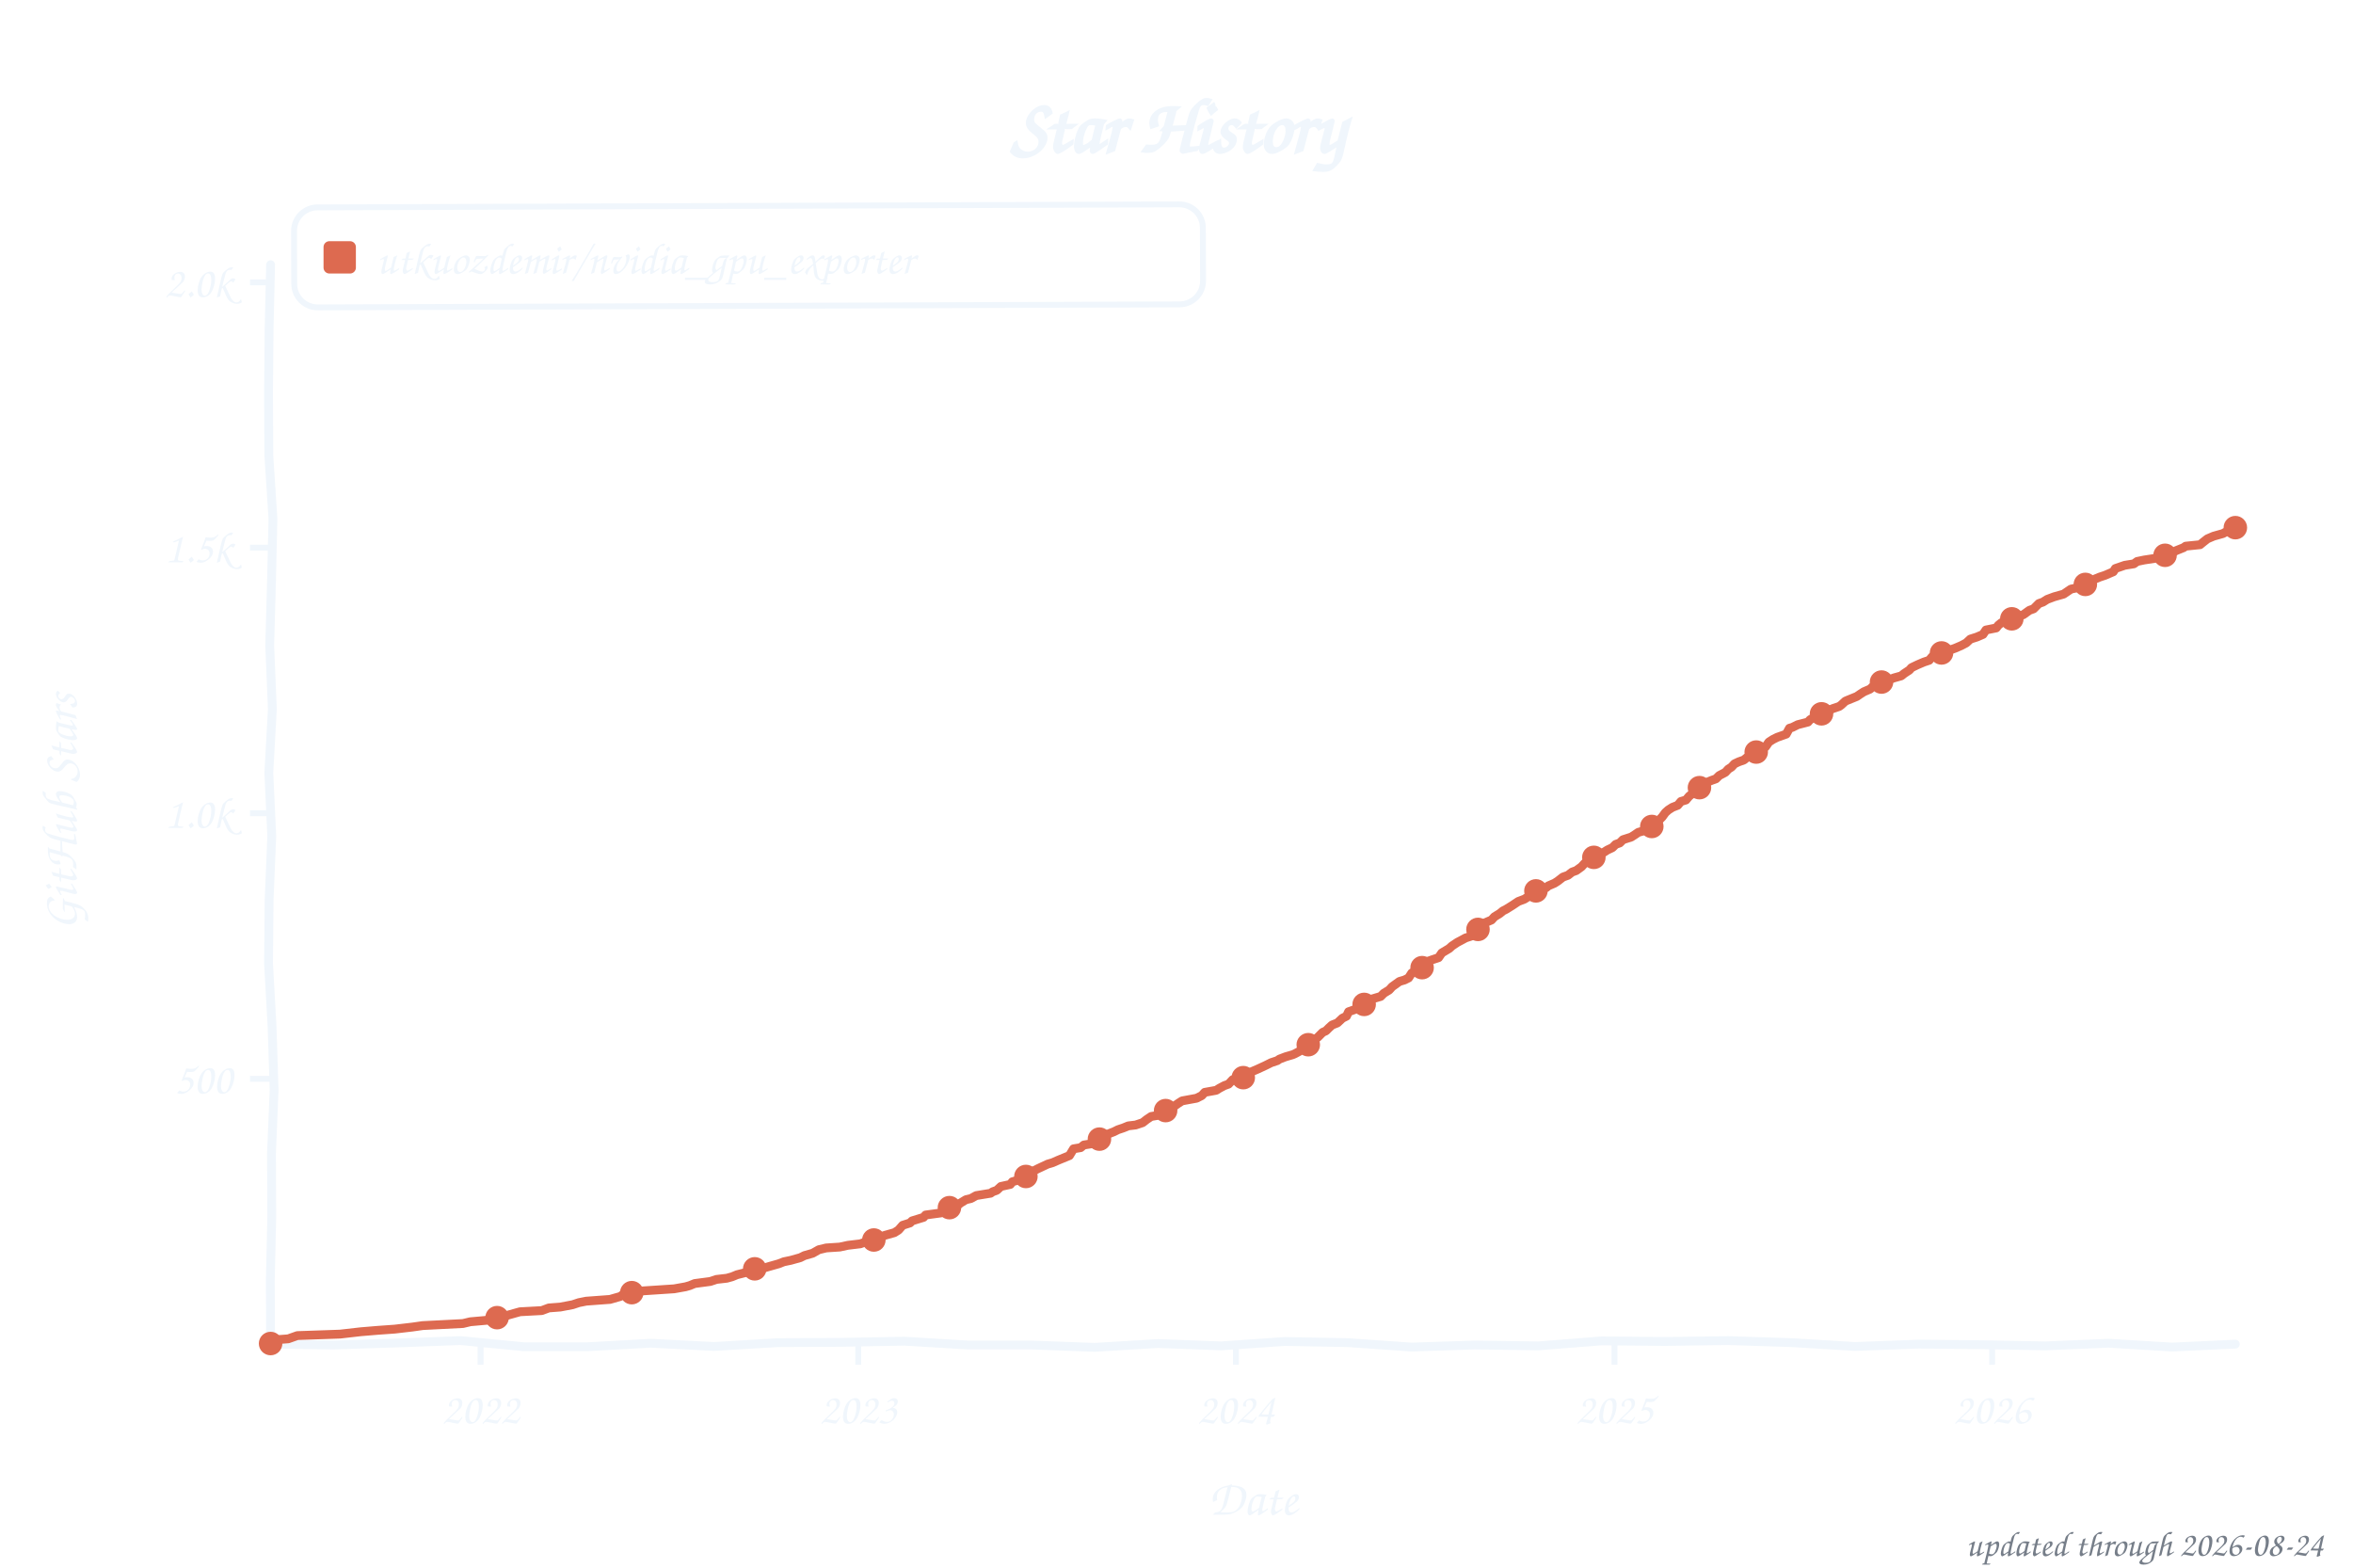
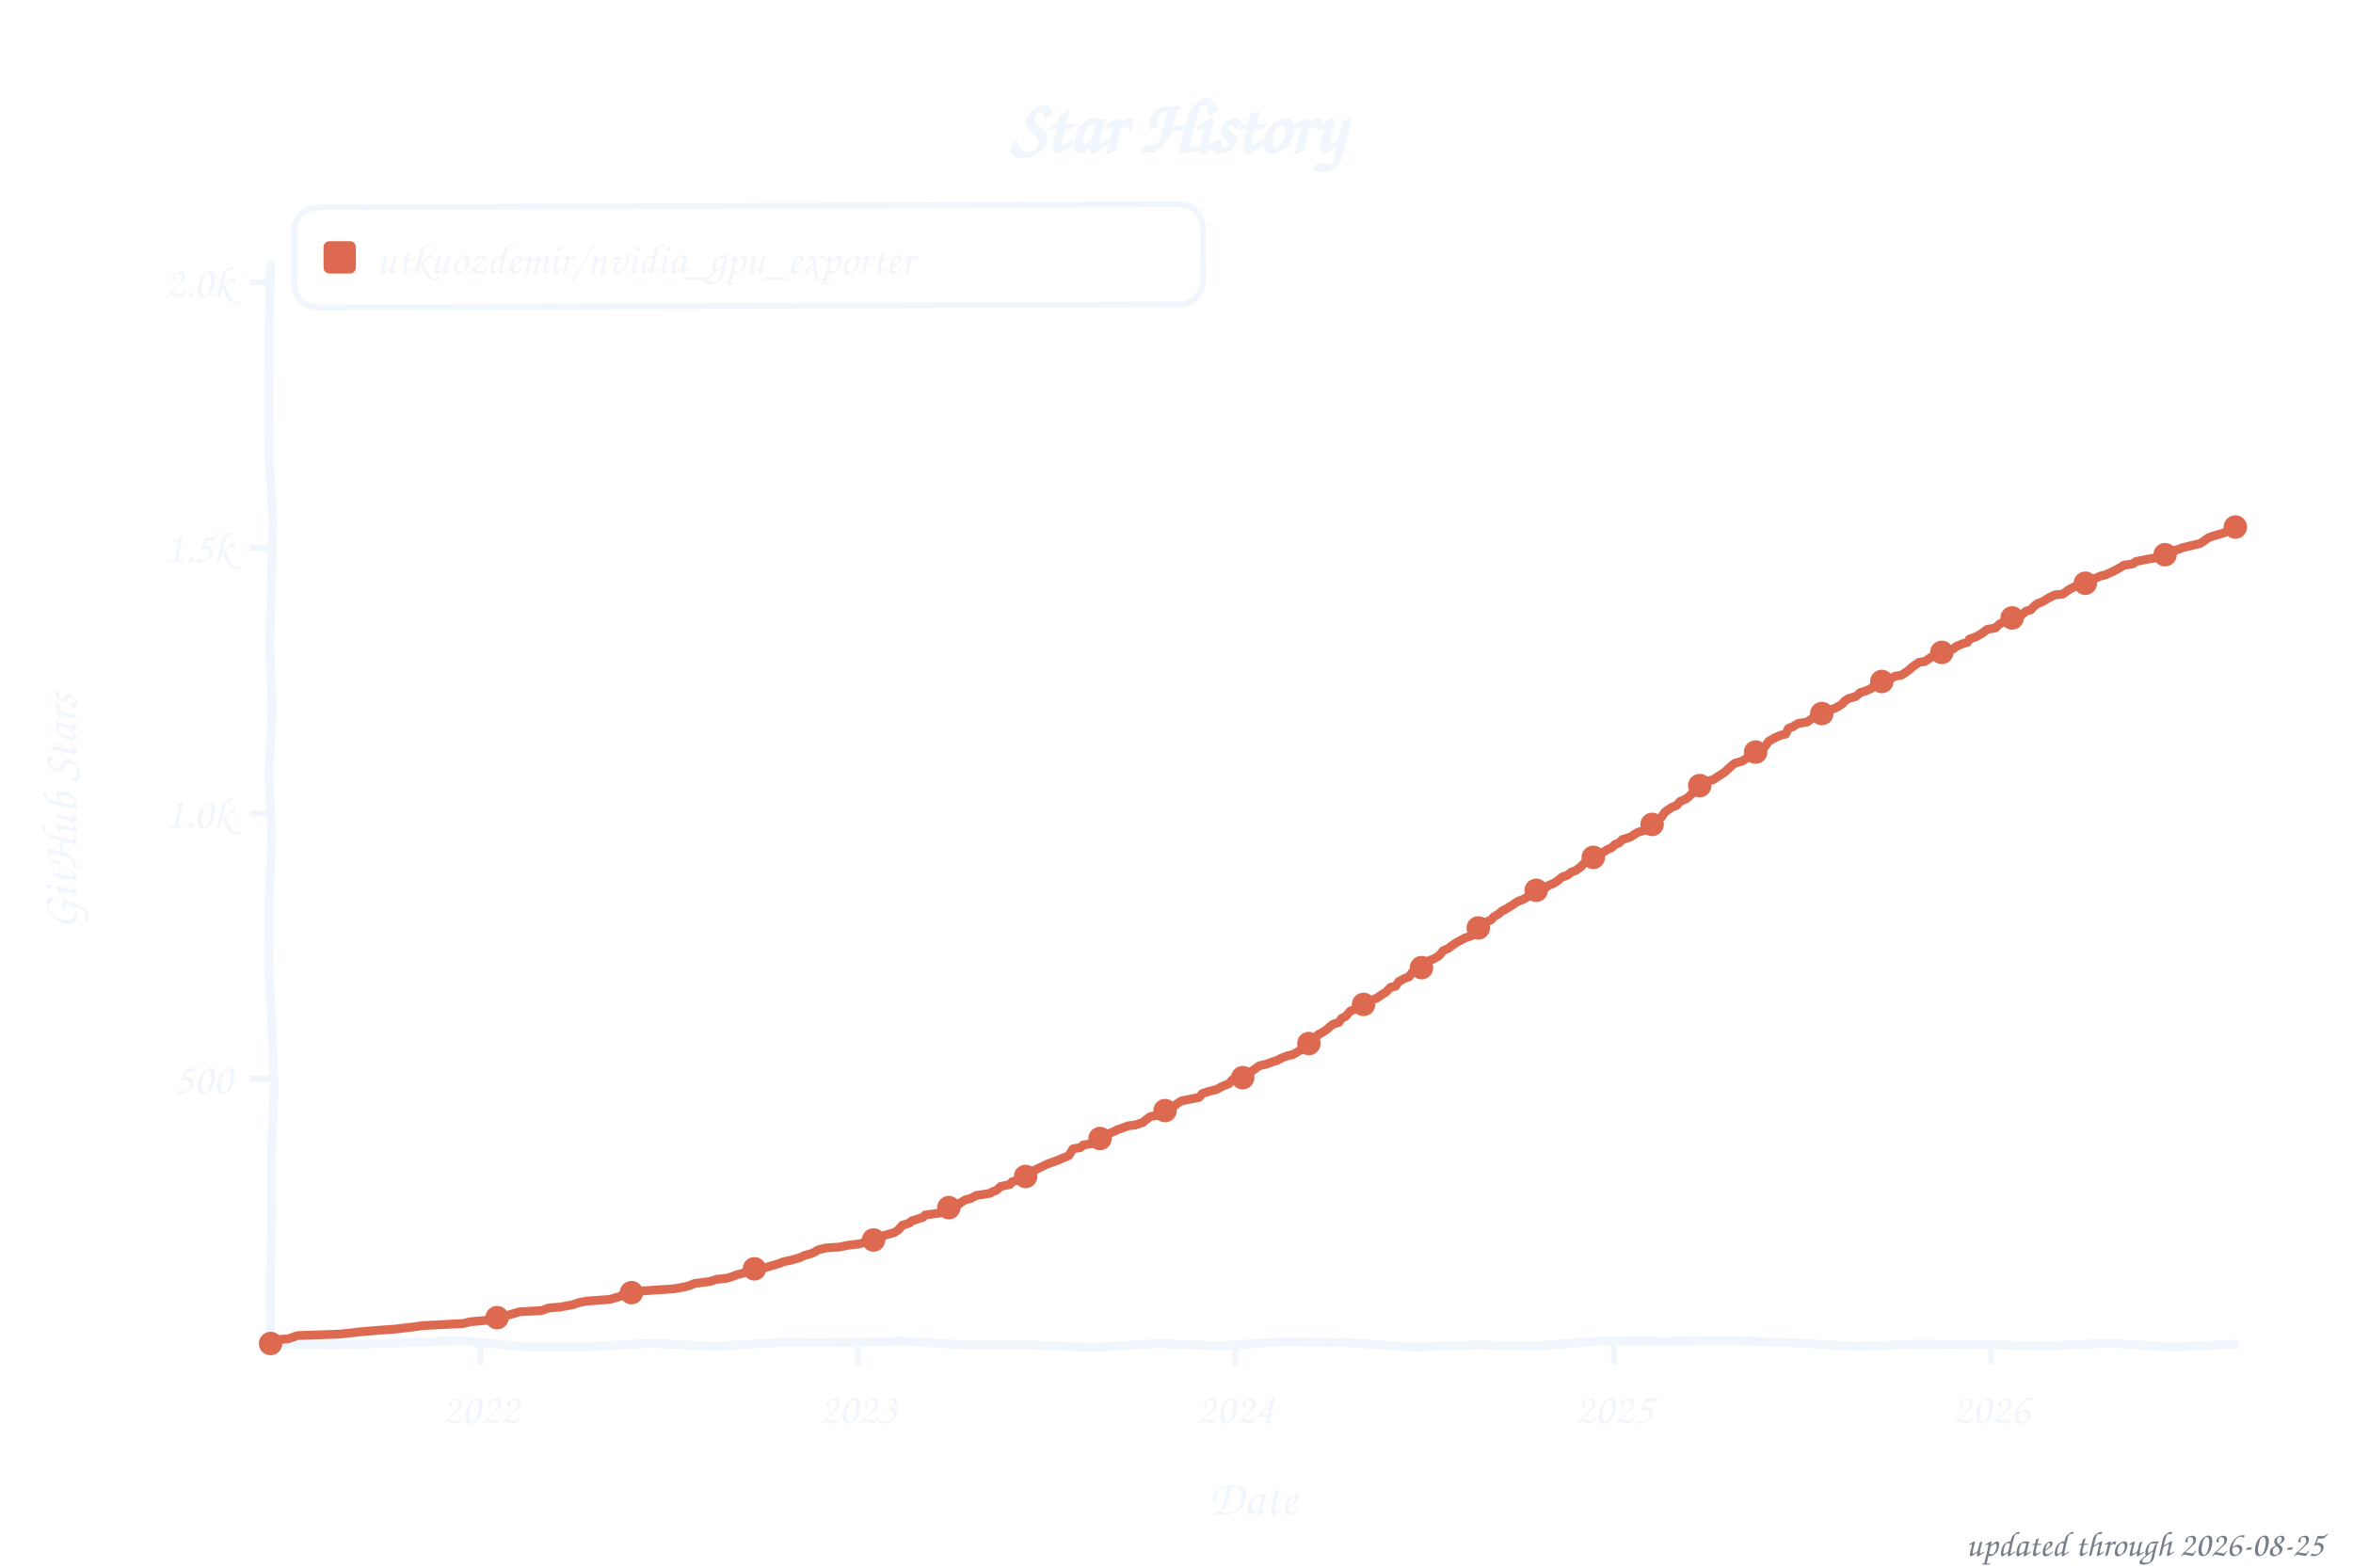
<svg xmlns="http://www.w3.org/2000/svg" width="800" height="533" viewBox="0 0 800 533" role="img" aria-label="Star history of utkuozdemir/nvidia_gpu_exporter">
  <style>text{font-family:"Comic Sans MS","Chalkboard SE","Comic Neue","Marker Felt",cursive}</style>
  <text x="400" y="52" font-size="26" font-weight="bold" text-anchor="middle" fill="#f0f6fc">Star History</text>
  <rect x="100" y="70" width="309" height="34" rx="8" fill="none" stroke="#f0f6fc" stroke-width="2" transform="rotate(-0.20 254 87)" />
  <rect x="110" y="82" width="11" height="11" rx="2" fill="#dd6a50" />
  <text x="128" y="93" font-size="15" fill="#f0f6fc" textLength="270" lengthAdjust="spacingAndGlyphs">utkuozdemir/nvidia_gpu_exporter</text>
  <line x1="85" y1="366.8" x2="92" y2="366.8" stroke="#f0f6fc" stroke-width="2" />
  <text x="79" y="371.8" font-size="15" text-anchor="end" fill="#f0f6fc">500</text>
  <line x1="85" y1="276.5" x2="92" y2="276.5" stroke="#f0f6fc" stroke-width="2" />
  <text x="79" y="281.5" font-size="15" text-anchor="end" fill="#f0f6fc">1.0k</text>
  <line x1="85" y1="186.2" x2="92" y2="186.2" stroke="#f0f6fc" stroke-width="2" />
  <text x="79" y="191.2" font-size="15" text-anchor="end" fill="#f0f6fc">1.5k</text>
  <line x1="85" y1="96.0" x2="92" y2="96.0" stroke="#f0f6fc" stroke-width="2" />
  <text x="79" y="101.0" font-size="15" text-anchor="end" fill="#f0f6fc">2.0k</text>
  <line x1="163.4" y1="457" x2="163.4" y2="464" stroke="#f0f6fc" stroke-width="2" />
  <text x="163.4" y="484" font-size="15" text-anchor="middle" fill="#f0f6fc">2022</text>
-   <line x1="291.8" y1="457" x2="291.8" y2="464" stroke="#f0f6fc" stroke-width="2" />
-   <text x="291.8" y="484" font-size="15" text-anchor="middle" fill="#f0f6fc">2023</text>
-   <line x1="420.2" y1="457" x2="420.2" y2="464" stroke="#f0f6fc" stroke-width="2" />
-   <text x="420.2" y="484" font-size="15" text-anchor="middle" fill="#f0f6fc">2024</text>
-   <line x1="548.9" y1="457" x2="548.9" y2="464" stroke="#f0f6fc" stroke-width="2" />
-   <text x="548.9" y="484" font-size="15" text-anchor="middle" fill="#f0f6fc">2025</text>
-   <line x1="677.3" y1="457" x2="677.3" y2="464" stroke="#f0f6fc" stroke-width="2" />
-   <text x="677.3" y="484" font-size="15" text-anchor="middle" fill="#f0f6fc">2026</text>
+   <line x1="291.7" y1="457" x2="291.7" y2="464" stroke="#f0f6fc" stroke-width="2" />
+   <text x="291.7" y="484" font-size="15" text-anchor="middle" fill="#f0f6fc">2023</text>
+   <line x1="420.0" y1="457" x2="420.0" y2="464" stroke="#f0f6fc" stroke-width="2" />
+   <text x="420.0" y="484" font-size="15" text-anchor="middle" fill="#f0f6fc">2024</text>
+   <line x1="548.7" y1="457" x2="548.7" y2="464" stroke="#f0f6fc" stroke-width="2" />
+   <text x="548.7" y="484" font-size="15" text-anchor="middle" fill="#f0f6fc">2025</text>
+   <line x1="677.0" y1="457" x2="677.0" y2="464" stroke="#f0f6fc" stroke-width="2" />
+   <text x="677.0" y="484" font-size="15" text-anchor="middle" fill="#f0f6fc">2026</text>
  <text x="426" y="515" font-size="17" text-anchor="middle" fill="#f0f6fc">Date</text>
  <text x="26" y="276" font-size="17" text-anchor="middle" fill="#f0f6fc" transform="rotate(-90 26 276)">GitHub Stars</text>
  <path d="M 92.0,90.0 L 91.5,111.6 L 91.3,133.2 L 91.4,154.8 L 92.8,176.4 L 92.3,197.9 L 91.7,219.5 L 92.6,241.1 L 91.4,262.7 L 92.4,284.3 L 91.5,305.9 L 91.3,327.5 L 92.5,349.1 L 93.2,370.6 L 92.3,392.2 L 92.4,413.8 L 91.9,435.4 L 92.0,457.0 L 113.5,457.3 L 135.1,456.6 L 156.6,455.8 L 178.2,457.9 L 199.7,457.9 L 221.3,456.7 L 242.8,457.8 L 264.4,456.5 L 285.9,456.4 L 307.5,456.0 L 329.0,457.3 L 350.6,457.3 L 372.1,458.1 L 393.7,456.8 L 415.2,457.6 L 436.8,456.1 L 458.3,456.5 L 479.9,458.0 L 501.4,457.3 L 523.0,457.6 L 544.5,455.9 L 566.1,456.1 L 587.6,455.8 L 609.2,456.5 L 630.7,457.8 L 652.3,457.0 L 673.8,457.2 L 695.4,457.6 L 716.9,456.7 L 738.5,458.0 L 760.0,457.0" fill="none" stroke="#f0f6fc" stroke-width="3" stroke-linecap="round" stroke-linejoin="round" />
-   <path d="M 92.0,456.8 L 92.7,455.6 L 98.0,455.2 L 101.1,454.1 L 115.6,453.6 L 122.6,452.8 L 128.6,452.3 L 134.2,451.9 L 140.2,451.2 L 143.7,450.7 L 157.4,450.0 L 159.9,449.4 L 165.5,448.9 L 166.6,448.2 L 171.1,447.6 L 175.0,446.5 L 176.8,446.0 L 184.2,445.6 L 186.6,444.7 L 190.5,444.4 L 194.7,443.6 L 196.8,442.9 L 199.3,442.4 L 207.4,441.8 L 210.9,440.8 L 212.0,440.0 L 216.5,439.3 L 218.6,438.9 L 229.2,438.2 L 233.1,437.5 L 234.5,437.1 L 236.2,436.4 L 241.5,435.7 L 243.6,435.0 L 247.1,434.6 L 248.9,434.1 L 250.6,433.4 L 253.8,432.6 L 255.9,431.5 L 259.4,431.2 L 264.7,429.7 L 266.5,429.0 L 268.9,428.5 L 272.1,427.6 L 273.5,426.9 L 276.3,426.1 L 278.4,424.9 L 280.9,424.3 L 285.5,424.0 L 288.3,423.4 L 292.5,422.9 L 295.0,422.0 L 297.8,421.3 L 299.2,420.7 L 300.9,420.0 L 304.1,419.1 L 305.5,418.2 L 306.9,416.6 L 309.4,415.8 L 310.1,415.1 L 314.0,413.9 L 314.7,413.1 L 319.9,412.4 L 321.7,411.5 L 322.8,410.6 L 325.2,410.1 L 326.6,409.0 L 328.4,407.9 L 330.1,407.5 L 331.9,406.5 L 336.8,405.7 L 337.5,405.2 L 338.9,404.7 L 340.3,403.4 L 343.5,402.7 L 344.2,401.8 L 346.3,401.2 L 349.1,399.8 L 349.8,398.7 L 351.6,398.0 L 353.0,397.3 L 356.2,395.8 L 357.9,395.3 L 359.7,394.5 L 363.6,392.9 L 365.0,390.6 L 367.4,390.2 L 368.5,389.3 L 371.7,388.8 L 373.4,387.9 L 374.1,387.1 L 375.2,386.4 L 376.9,385.5 L 378.7,384.8 L 380.1,384.1 L 381.9,383.5 L 383.6,382.8 L 386.1,382.5 L 388.5,381.7 L 389.9,380.6 L 391.4,379.6 L 393.8,379.2 L 395.9,377.9 L 397.0,377.0 L 398.7,376.5 L 400.5,375.2 L 401.9,374.3 L 406.8,373.4 L 408.6,372.5 L 409.6,371.4 L 413.5,370.7 L 414.6,370.0 L 416.3,369.1 L 417.7,368.6 L 419.1,367.1 L 422.3,366.6 L 424.4,365.5 L 425.5,364.4 L 427.6,363.5 L 430.4,362.2 L 432.2,361.3 L 434.3,360.6 L 435.0,360.1 L 437.1,359.3 L 439.5,358.6 L 440.2,358.3 L 441.7,357.5 L 443.4,355.9 L 444.8,355.2 L 446.2,354.1 L 448.0,352.7 L 449.7,351.0 L 450.8,350.5 L 451.9,349.4 L 452.9,348.5 L 454.7,347.8 L 456.4,346.2 L 457.8,345.5 L 458.5,344.0 L 462.1,342.7 L 463.1,342.0 L 463.8,341.5 L 464.9,340.8 L 466.3,339.7 L 469.4,338.8 L 470.5,337.7 L 472.3,336.6 L 473.3,335.5 L 475.8,333.7 L 477.5,333.2 L 478.9,332.5 L 480.0,330.8 L 482.1,329.9 L 482.8,329.4 L 483.9,328.7 L 485.3,326.9 L 487.0,326.3 L 489.1,325.6 L 490.2,324.0 L 492.7,322.5 L 493.7,321.6 L 495.5,320.4 L 497.2,319.5 L 498.3,318.9 L 500.4,318.2 L 501.8,317.1 L 502.9,315.5 L 503.9,314.9 L 505.0,313.7 L 507.1,312.8 L 508.1,311.7 L 509.9,310.6 L 511.0,309.7 L 512.0,309.2 L 514.1,307.9 L 516.2,306.5 L 518.3,305.7 L 519.4,305.0 L 521.9,303.6 L 522.6,302.7 L 525.7,301.8 L 526.4,301.2 L 528.5,300.3 L 529.6,299.6 L 531.4,298.2 L 533.1,297.6 L 534.5,296.5 L 535.9,296.0 L 537.7,294.7 L 538.7,293.6 L 539.8,292.7 L 541.6,292.0 L 542.3,291.1 L 543.3,290.4 L 545.1,289.9 L 546.5,289.0 L 548.2,288.2 L 549.3,287.1 L 550.7,286.6 L 551.8,285.5 L 554.6,284.6 L 556.0,283.7 L 557.0,283.0 L 559.5,282.3 L 561.6,281.0 L 562.3,279.9 L 564.1,278.8 L 565.1,277.8 L 566.2,276.3 L 567.2,275.4 L 568.6,274.5 L 570.4,273.8 L 571.5,272.5 L 573.2,272.0 L 574.3,270.7 L 575.7,269.6 L 576.4,269.1 L 578.1,267.1 L 578.8,266.6 L 582.0,265.3 L 583.4,264.8 L 584.5,263.7 L 586.6,262.6 L 587.6,261.5 L 588.7,260.8 L 589.7,259.7 L 591.2,259.0 L 592.9,258.4 L 594.0,257.5 L 595.7,257.0 L 597.1,255.7 L 598.2,255.2 L 600.3,253.9 L 601.4,252.3 L 602.8,251.4 L 604.2,250.7 L 607.3,249.6 L 608.4,247.6 L 609.4,247.3 L 611.2,246.4 L 614.7,245.5 L 615.4,244.7 L 618.2,243.1 L 620.3,242.4 L 621.4,241.7 L 623.2,240.9 L 625.3,240.2 L 626.0,239.7 L 627.4,238.4 L 628.1,238.1 L 631.3,236.8 L 632.3,236.1 L 633.7,235.2 L 635.8,234.3 L 637.2,233.0 L 638.3,232.1 L 641.1,231.4 L 642.5,231.0 L 643.9,230.5 L 646.4,229.8 L 647.4,229.0 L 649.2,227.8 L 649.9,227.0 L 652.0,226.0 L 654.1,225.1 L 655.9,224.5 L 656.9,223.3 L 659.4,222.5 L 660.1,222.0 L 663.3,220.9 L 664.7,220.4 L 666.8,219.5 L 668.5,218.6 L 669.9,217.3 L 672.1,216.6 L 674.2,215.7 L 675.2,214.2 L 678.7,213.5 L 679.4,212.6 L 680.5,211.7 L 683.0,210.8 L 684.0,210.4 L 686.5,209.5 L 687.9,209.0 L 690.0,207.5 L 691.4,207.0 L 693.2,205.2 L 694.6,204.7 L 696.0,203.8 L 698.4,202.9 L 701.6,202.0 L 704.1,200.3 L 705.5,200.0 L 708.3,198.9 L 709.7,198.2 L 711.5,197.4 L 712.2,196.9 L 713.9,196.2 L 715.7,195.6 L 718.5,194.4 L 719.2,193.3 L 722.4,192.2 L 725.5,191.7 L 726.6,190.9 L 729.0,190.4 L 733.6,189.7 L 735.4,189.1 L 738.2,188.1 L 739.9,187.2 L 742.4,186.2 L 743.1,185.7 L 748.0,185.2 L 749.1,184.3 L 750.5,183.2 L 752.6,182.3 L 755.8,181.4 L 756.5,181.0 L 757.9,180.5 L 758.6,180.5 L 760.0,179.4" fill="none" stroke="#dd6a50" stroke-width="3" stroke-linecap="round" stroke-linejoin="round" />
+   <path d="M 92.0,456.8 L 92.7,455.6 L 98.0,455.2 L 101.1,454.1 L 115.6,453.6 L 122.6,452.8 L 128.6,452.3 L 134.2,451.9 L 140.2,451.2 L 143.7,450.7 L 157.4,450.0 L 159.9,449.4 L 165.5,448.9 L 166.5,448.2 L 171.1,447.6 L 175.0,446.5 L 176.7,446.0 L 184.1,445.6 L 186.6,444.7 L 190.4,444.4 L 194.7,443.6 L 196.8,442.9 L 199.2,442.4 L 207.3,441.8 L 210.8,440.8 L 211.9,440.0 L 216.5,439.3 L 218.6,438.9 L 229.1,438.2 L 233.0,437.5 L 234.4,437.1 L 236.1,436.4 L 241.4,435.7 L 243.5,435.0 L 247.0,434.6 L 248.8,434.1 L 250.6,433.4 L 253.7,432.6 L 255.8,431.5 L 259.4,431.2 L 264.6,429.7 L 266.4,429.0 L 268.8,428.5 L 272.0,427.6 L 273.4,426.9 L 276.2,426.1 L 278.3,424.9 L 280.8,424.3 L 285.4,424.0 L 288.2,423.4 L 292.4,422.9 L 294.9,422.0 L 297.7,421.3 L 299.1,420.7 L 300.8,420.0 L 304.0,419.1 L 305.4,418.2 L 306.8,416.6 L 309.3,415.8 L 310.0,415.1 L 313.8,413.9 L 314.5,413.1 L 319.8,412.4 L 321.2,411.7 L 322.6,410.6 L 325.1,410.1 L 326.5,409.0 L 328.3,407.9 L 330.0,407.5 L 331.8,406.5 L 336.7,405.7 L 337.4,405.2 L 338.8,404.7 L 340.2,403.4 L 343.4,402.7 L 344.1,401.8 L 346.2,401.2 L 349.0,399.8 L 349.7,398.7 L 351.5,398.0 L 352.9,397.3 L 356.0,395.8 L 358.5,394.9 L 359.6,394.5 L 363.4,392.9 L 364.8,390.6 L 367.3,390.2 L 368.3,389.3 L 371.5,388.8 L 373.3,387.9 L 374.0,387.1 L 375.0,386.4 L 376.8,385.5 L 378.5,384.8 L 379.9,384.1 L 381.7,383.5 L 383.5,382.8 L 385.9,382.5 L 388.4,381.7 L 389.8,380.6 L 391.2,379.6 L 393.7,379.2 L 395.8,377.9 L 396.8,377.0 L 398.6,376.5 L 400.3,375.2 L 401.7,374.3 L 407.7,373.1 L 408.8,371.8 L 410.2,371.3 L 413.7,370.4 L 414.7,369.8 L 416.2,369.1 L 417.9,368.4 L 419.0,367.1 L 422.5,366.4 L 424.2,365.5 L 425.6,364.2 L 428.1,362.4 L 430.9,361.7 L 432.7,361.0 L 434.1,360.6 L 435.8,359.7 L 437.6,359.0 L 439.4,358.6 L 440.4,358.1 L 442.5,356.8 L 443.2,355.9 L 445.3,354.3 L 446.7,353.9 L 448.1,351.8 L 449.6,351.0 L 451.0,350.1 L 452.0,349.2 L 453.1,348.3 L 455.2,347.6 L 456.2,346.2 L 457.6,345.5 L 459.0,343.8 L 461.9,342.7 L 463.3,341.7 L 464.3,341.1 L 465.4,340.4 L 468.2,339.3 L 469.9,338.1 L 471.0,337.5 L 472.8,335.7 L 474.5,335.3 L 475.6,333.7 L 477.7,332.6 L 479.1,332.1 L 480.1,330.6 L 481.9,329.9 L 483.3,329.0 L 484.4,327.4 L 485.1,326.9 L 487.5,326.0 L 489.3,324.9 L 490.7,323.2 L 492.4,322.5 L 493.5,321.6 L 495.3,320.4 L 497.0,319.5 L 498.1,318.9 L 500.2,318.2 L 501.6,317.1 L 502.6,315.5 L 503.7,314.9 L 504.8,313.7 L 506.9,312.8 L 507.9,311.7 L 509.7,310.6 L 510.7,309.7 L 511.8,309.2 L 513.9,307.9 L 516.0,306.5 L 518.1,305.7 L 519.5,304.8 L 521.6,303.6 L 522.3,302.7 L 525.5,301.8 L 526.2,301.2 L 528.3,300.3 L 529.4,299.6 L 531.1,298.2 L 532.9,297.6 L 534.3,296.5 L 535.7,296.0 L 537.5,294.7 L 538.5,293.6 L 539.6,292.7 L 541.3,292.0 L 542.0,291.1 L 543.1,290.4 L 544.8,289.9 L 546.6,288.8 L 548.0,288.2 L 549.1,287.1 L 550.5,286.6 L 551.5,285.5 L 554.3,284.6 L 555.7,283.7 L 556.8,283.0 L 559.2,282.3 L 561.4,281.0 L 562.1,279.9 L 563.8,278.8 L 564.9,277.8 L 565.9,276.3 L 567.0,275.4 L 568.4,274.5 L 570.1,273.8 L 571.2,272.5 L 573.3,271.6 L 574.7,270.4 L 575.8,269.3 L 576.8,268.2 L 577.9,267.1 L 580.7,265.5 L 582.5,265.1 L 583.5,264.4 L 584.9,263.5 L 586.3,262.6 L 587.7,261.3 L 588.8,260.3 L 589.8,259.5 L 592.3,258.8 L 593.4,258.1 L 594.4,257.4 L 596.2,256.1 L 597.2,255.6 L 598.3,254.7 L 600.0,253.9 L 601.4,252.0 L 603.2,251.0 L 605.3,250.0 L 607.1,249.6 L 608.1,247.6 L 609.5,247.1 L 611.3,246.0 L 614.4,245.5 L 615.9,244.4 L 618.0,243.1 L 620.1,242.4 L 621.1,241.7 L 623.9,240.8 L 625.0,240.2 L 626.4,239.3 L 627.1,238.4 L 628.5,237.5 L 631.0,236.8 L 632.4,235.5 L 634.1,235.0 L 636.2,234.1 L 637.7,232.8 L 639.8,231.7 L 641.9,231.2 L 642.9,230.7 L 644.3,229.9 L 646.4,229.6 L 647.8,228.7 L 649.3,227.6 L 650.0,226.9 L 652.4,225.2 L 654.5,224.9 L 656.3,223.6 L 657.7,223.1 L 659.1,222.5 L 660.2,221.8 L 664.0,220.7 L 665.1,219.8 L 667.2,218.9 L 668.9,218.4 L 669.6,217.3 L 672.1,216.4 L 674.2,215.1 L 675.6,214.0 L 678.4,213.5 L 679.8,212.2 L 681.6,211.3 L 682.7,210.8 L 684.4,209.9 L 686.9,209.4 L 689.0,207.7 L 690.4,207.4 L 691.8,205.9 L 692.8,205.2 L 694.6,204.5 L 696.0,203.6 L 698.5,202.3 L 701.3,202.0 L 703.7,200.3 L 705.9,199.2 L 708.7,198.7 L 709.4,198.2 L 711.1,197.4 L 712.2,196.7 L 714.3,195.8 L 715.7,195.5 L 718.2,194.4 L 721.0,192.9 L 722.0,192.2 L 725.2,191.7 L 726.2,190.9 L 730.8,190.0 L 734.0,189.5 L 736.1,188.6 L 738.2,187.3 L 740.0,187.0 L 742.1,186.2 L 745.9,185.3 L 748.0,184.8 L 749.1,184.1 L 750.9,182.8 L 752.3,182.3 L 755.4,181.4 L 756.5,181.0 L 757.5,180.5 L 758.6,180.1 L 760.0,179.2" fill="none" stroke="#dd6a50" stroke-width="3" stroke-linecap="round" stroke-linejoin="round" />
  <circle cx="92.0" cy="456.8" r="4" fill="#dd6a50" />
  <circle cx="169.0" cy="448.0" r="4" fill="#dd6a50" />
-   <circle cx="214.8" cy="439.5" r="4" fill="#dd6a50" />
-   <circle cx="256.6" cy="431.4" r="4" fill="#dd6a50" />
-   <circle cx="297.1" cy="421.6" r="4" fill="#dd6a50" />
-   <circle cx="322.8" cy="410.6" r="4" fill="#dd6a50" />
-   <circle cx="348.8" cy="400.0" r="4" fill="#dd6a50" />
-   <circle cx="373.8" cy="387.3" r="4" fill="#dd6a50" />
-   <circle cx="396.3" cy="377.6" r="4" fill="#dd6a50" />
-   <circle cx="422.7" cy="366.4" r="4" fill="#dd6a50" />
-   <circle cx="444.8" cy="355.2" r="4" fill="#dd6a50" />
-   <circle cx="463.8" cy="341.5" r="4" fill="#dd6a50" />
-   <circle cx="483.5" cy="329.0" r="4" fill="#dd6a50" />
-   <circle cx="502.5" cy="316.0" r="4" fill="#dd6a50" />
-   <circle cx="522.2" cy="302.9" r="4" fill="#dd6a50" />
-   <circle cx="541.9" cy="291.5" r="4" fill="#dd6a50" />
-   <circle cx="561.6" cy="281.0" r="4" fill="#dd6a50" />
-   <circle cx="577.8" cy="267.8" r="4" fill="#dd6a50" />
-   <circle cx="597.1" cy="255.7" r="4" fill="#dd6a50" />
-   <circle cx="619.3" cy="242.7" r="4" fill="#dd6a50" />
-   <circle cx="639.7" cy="231.9" r="4" fill="#dd6a50" />
-   <circle cx="660.1" cy="222.0" r="4" fill="#dd6a50" />
-   <circle cx="684.0" cy="210.4" r="4" fill="#dd6a50" />
-   <circle cx="709.0" cy="198.7" r="4" fill="#dd6a50" />
-   <circle cx="736.1" cy="188.8" r="4" fill="#dd6a50" />
-   <circle cx="760.0" cy="179.4" r="4" fill="#dd6a50" />
-   <text x="790" y="529" font-size="12" text-anchor="end" fill="#767e89">updated through 2026-08-24</text>
+   <circle cx="214.7" cy="439.5" r="4" fill="#dd6a50" />
+   <circle cx="256.5" cy="431.4" r="4" fill="#dd6a50" />
+   <circle cx="297.0" cy="421.6" r="4" fill="#dd6a50" />
+   <circle cx="322.6" cy="410.6" r="4" fill="#dd6a50" />
+   <circle cx="348.7" cy="400.0" r="4" fill="#dd6a50" />
+   <circle cx="374.0" cy="387.1" r="4" fill="#dd6a50" />
+   <circle cx="396.1" cy="377.6" r="4" fill="#dd6a50" />
+   <circle cx="422.5" cy="366.4" r="4" fill="#dd6a50" />
+   <circle cx="445.0" cy="354.8" r="4" fill="#dd6a50" />
+   <circle cx="463.6" cy="341.5" r="4" fill="#dd6a50" />
+   <circle cx="483.3" cy="329.0" r="4" fill="#dd6a50" />
+   <circle cx="502.6" cy="315.5" r="4" fill="#dd6a50" />
+   <circle cx="522.3" cy="302.7" r="4" fill="#dd6a50" />
+   <circle cx="541.7" cy="291.5" r="4" fill="#dd6a50" />
+   <circle cx="561.7" cy="280.3" r="4" fill="#dd6a50" />
+   <circle cx="577.9" cy="267.1" r="4" fill="#dd6a50" />
+   <circle cx="596.9" cy="255.7" r="4" fill="#dd6a50" />
+   <circle cx="619.4" cy="242.6" r="4" fill="#dd6a50" />
+   <circle cx="639.8" cy="231.7" r="4" fill="#dd6a50" />
+   <circle cx="660.2" cy="221.8" r="4" fill="#dd6a50" />
+   <circle cx="684.1" cy="210.1" r="4" fill="#dd6a50" />
+   <circle cx="709.0" cy="198.3" r="4" fill="#dd6a50" />
+   <circle cx="736.1" cy="188.6" r="4" fill="#dd6a50" />
+   <circle cx="760.0" cy="179.2" r="4" fill="#dd6a50" />
+   <text x="790" y="529" font-size="12" text-anchor="end" fill="#767e89">updated through 2026-08-25</text>
</svg>
